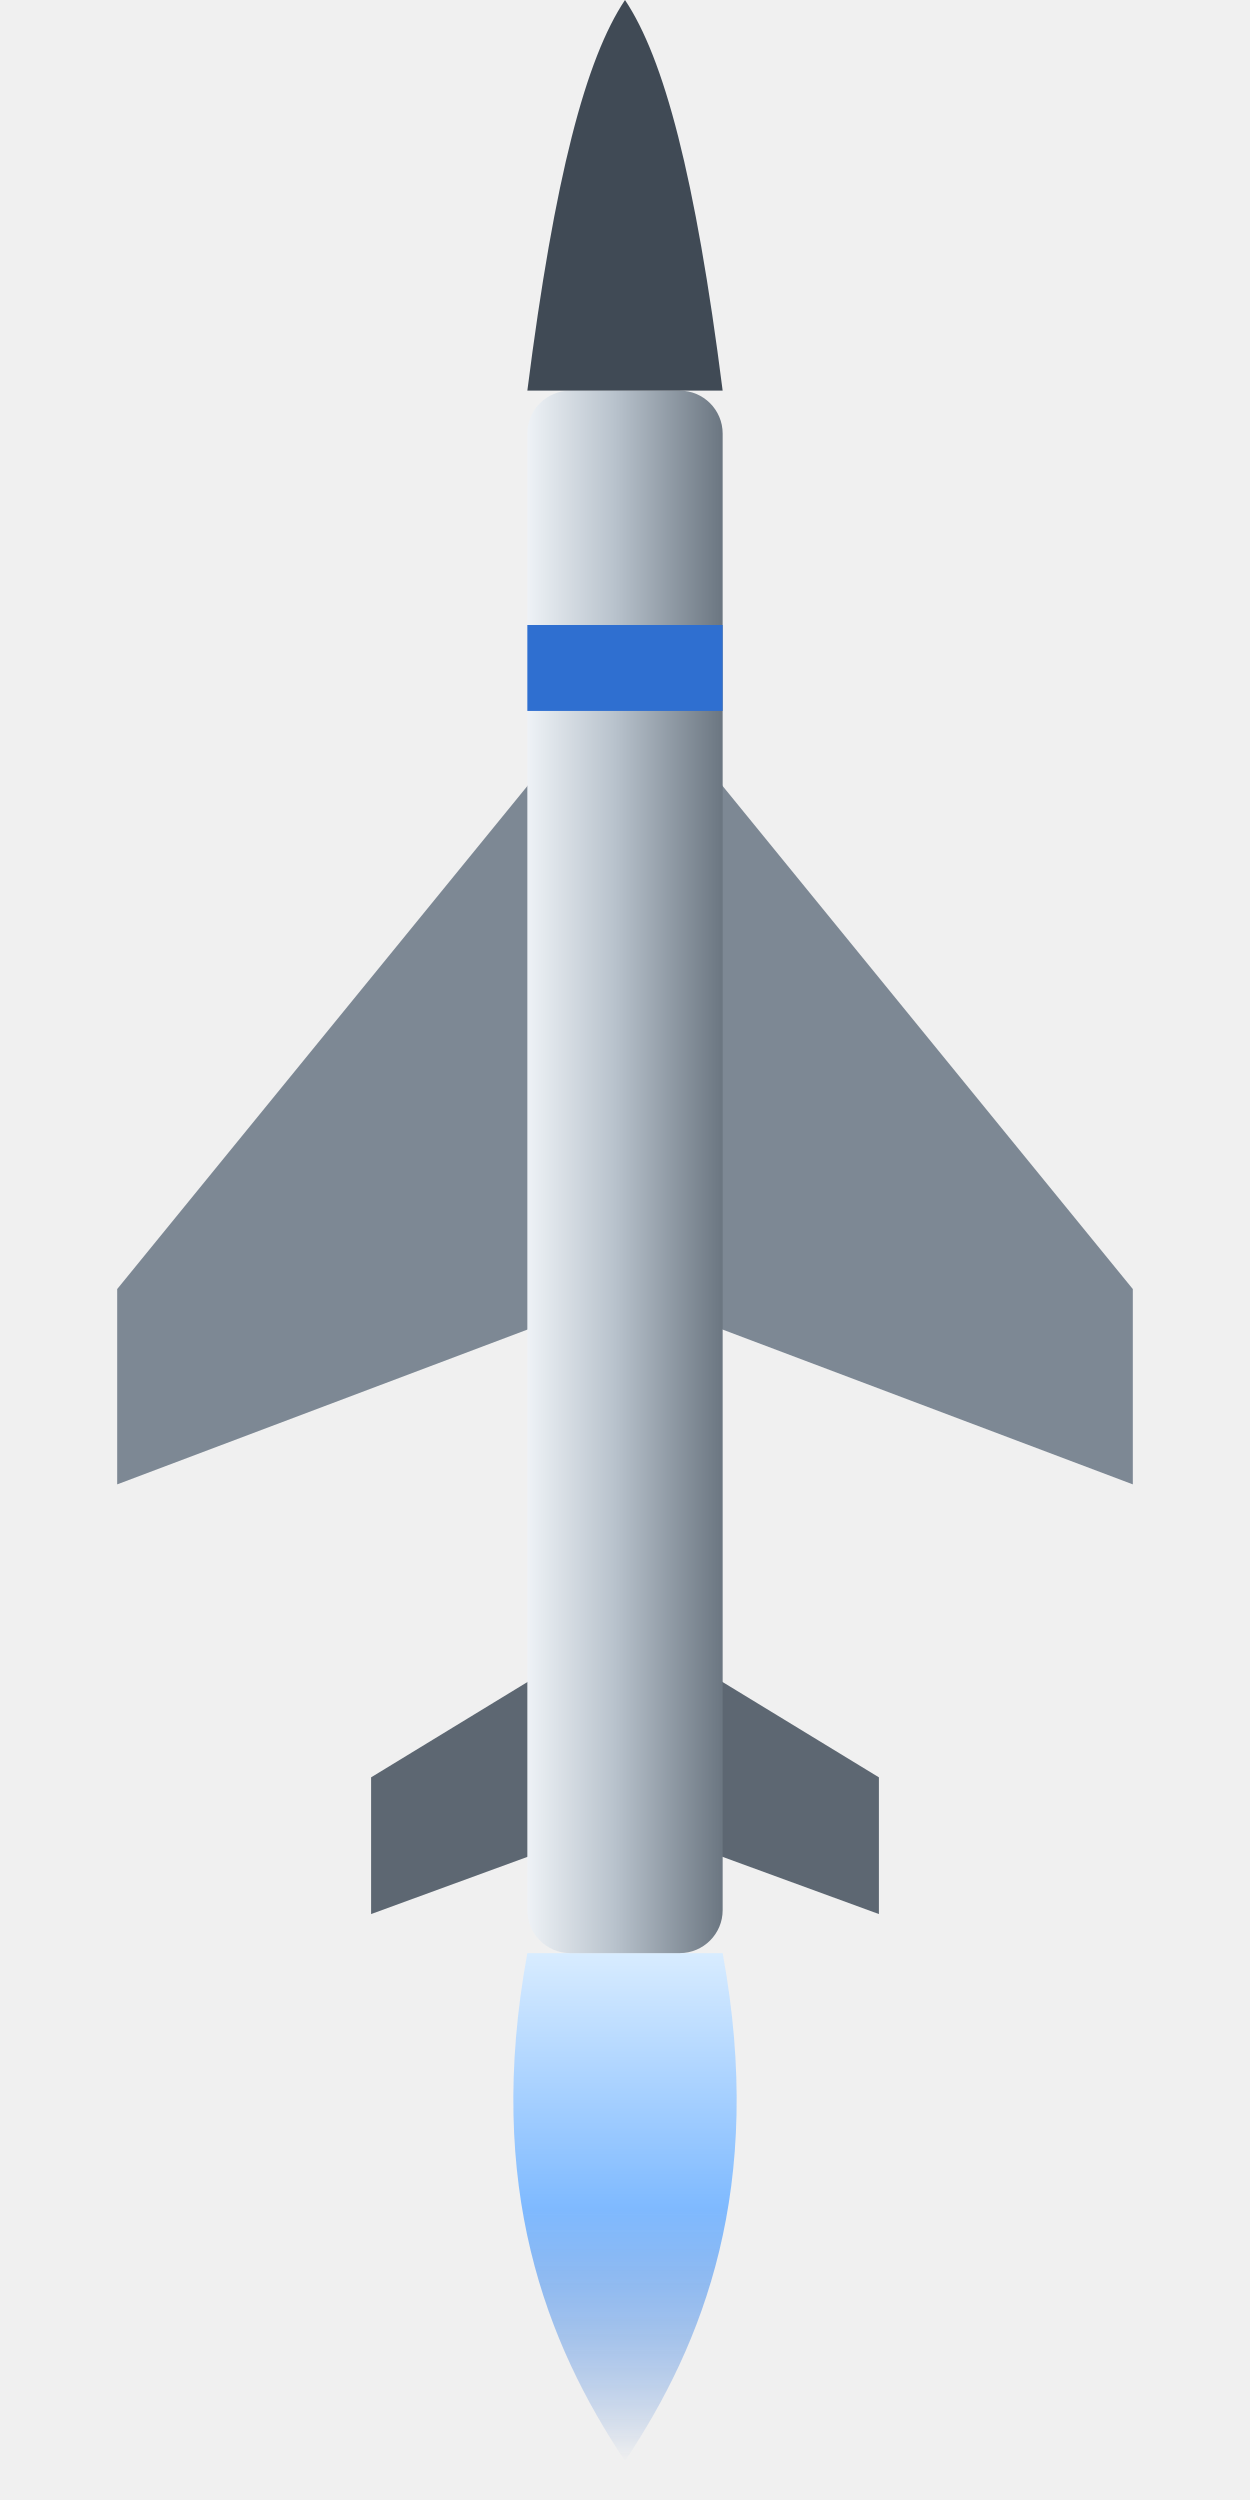
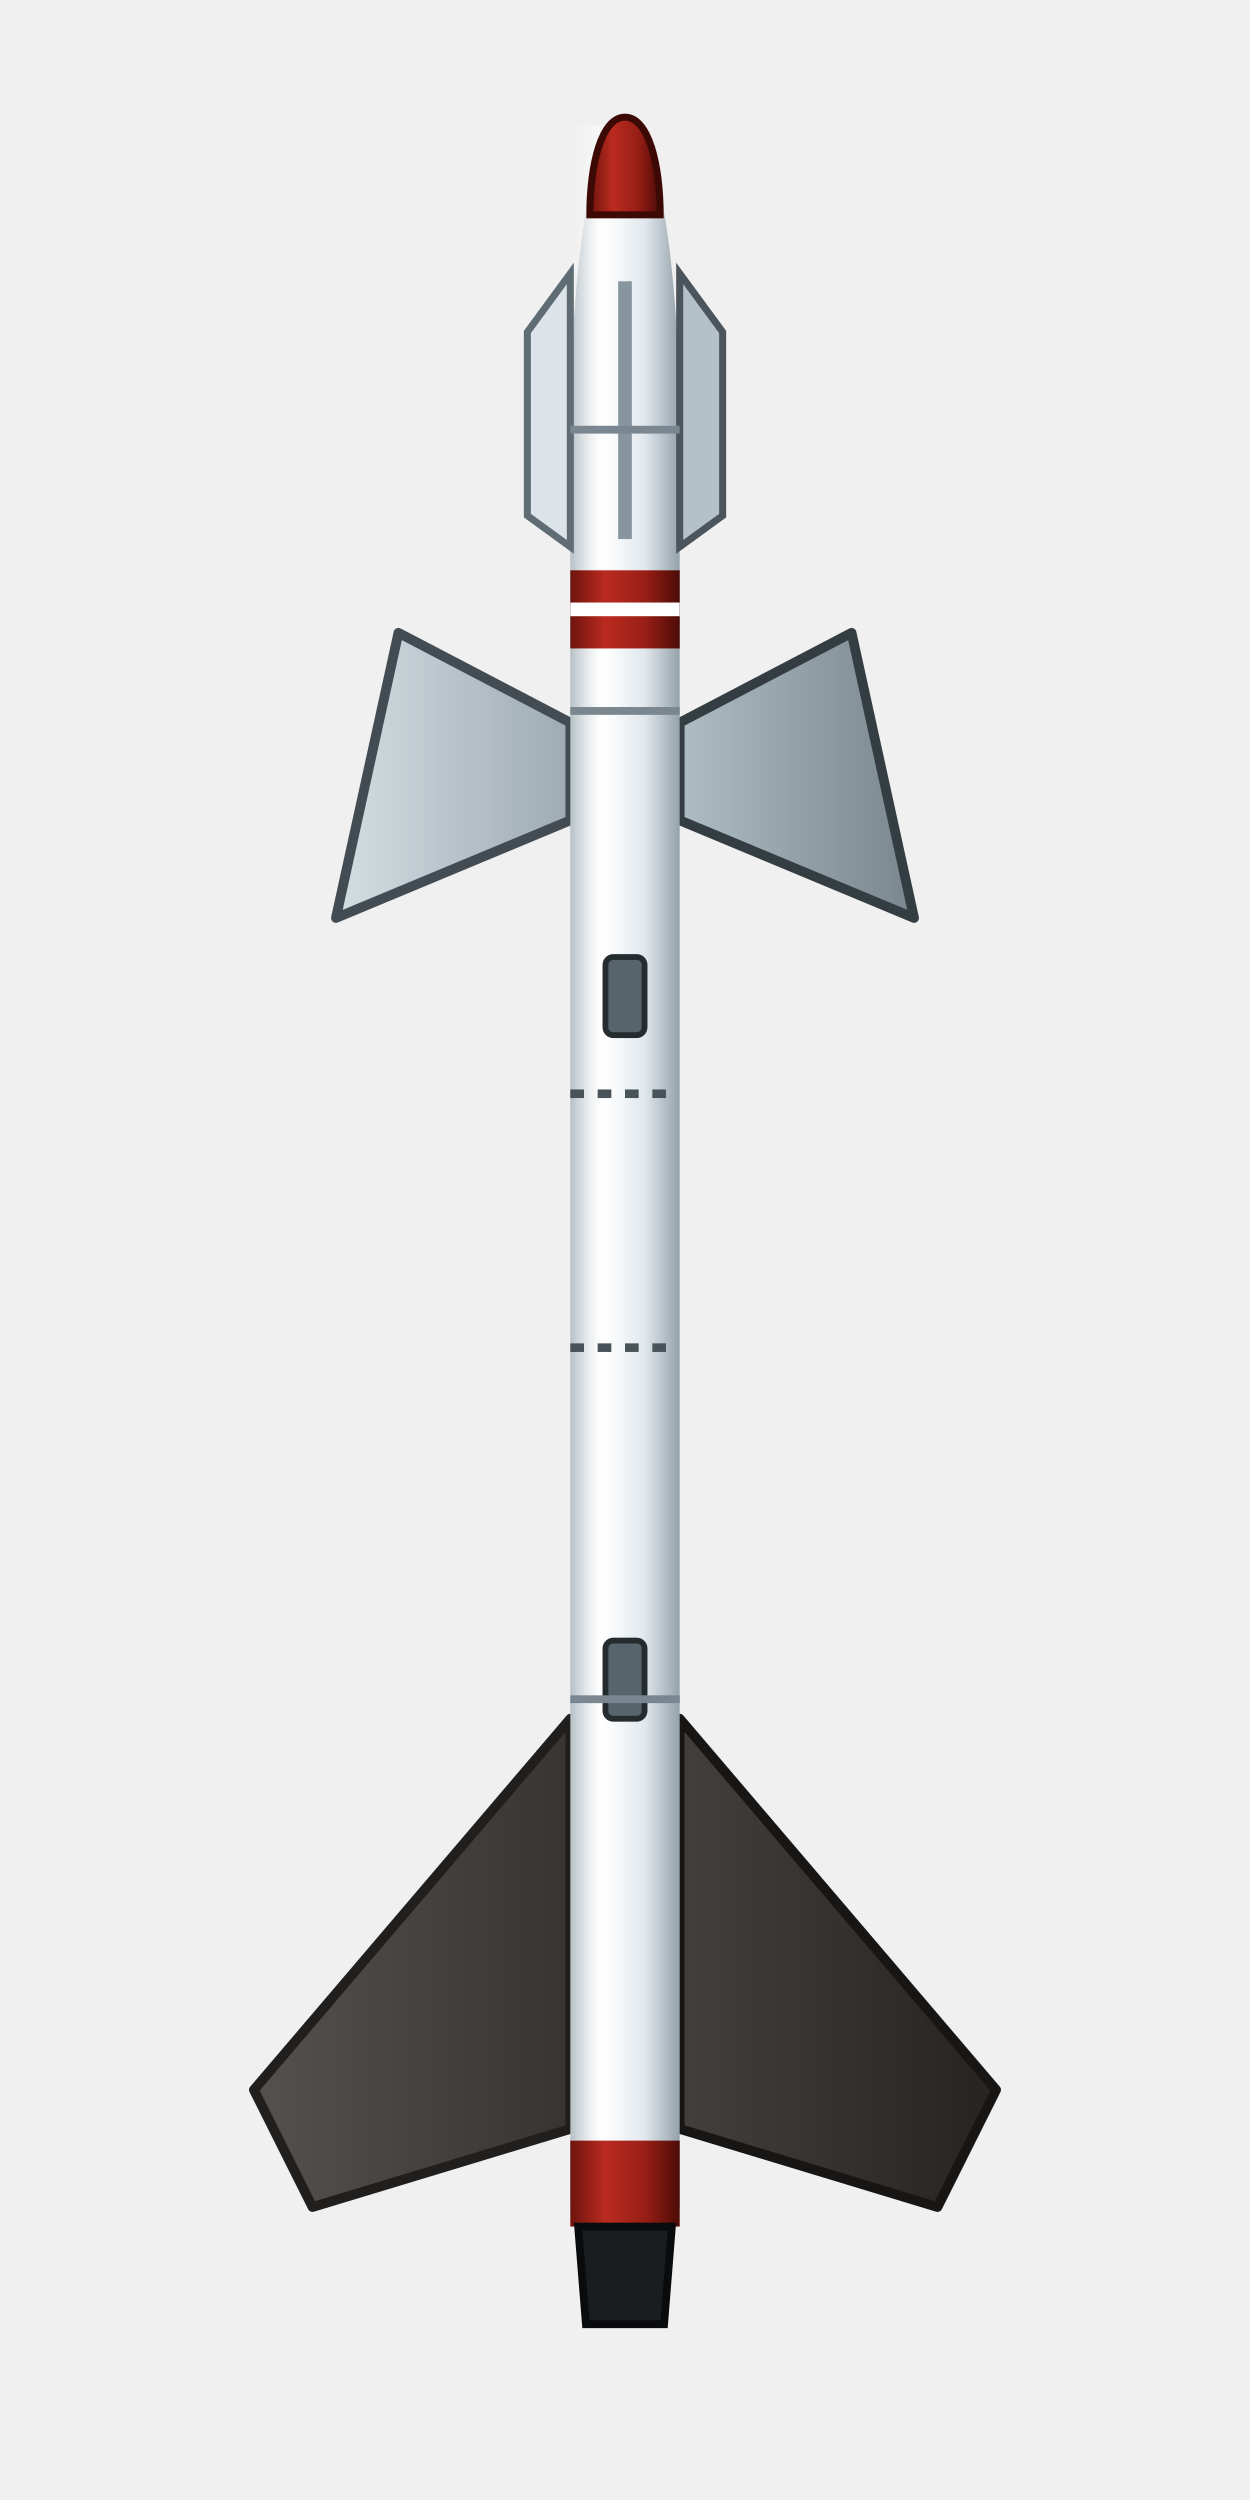
- <svg xmlns="http://www.w3.org/2000/svg" viewBox="0 0 32 64">
+ <svg xmlns="http://www.w3.org/2000/svg" viewBox="0 0 32 64" width="100%" height="100%">
  <defs>
-     <linearGradient id="sa-body" x1="0" y1="0" x2="1" y2="0">
-       <stop offset="0" stop-color="#eef2f6" />
-       <stop offset="0.45" stop-color="#b8c2cc" />
-       <stop offset="1" stop-color="#6b7681" />
+     <linearGradient id="alamo-white" x1="0" y1="0" x2="1" y2="0">
+       <stop offset="0%" stop-color="#b6c0c6" />
+       <stop offset="28%" stop-color="#ffffff" />
+       <stop offset="68%" stop-color="#e1e8ed" />
+       <stop offset="100%" stop-color="#95a2aa" />
    </linearGradient>
-     <linearGradient id="sa-flame" x1="0" y1="0" x2="0" y2="1">
-       <stop offset="0" stop-color="#d8ecff" />
-       <stop offset="0.5" stop-color="#7fbaff" />
-       <stop offset="1" stop-color="#2f6fd0" stop-opacity="0" />
+     <linearGradient id="alamo-shine" x1="0" y1="0" x2="1" y2="0">
+       <stop offset="0%" stop-color="#ffffff" stop-opacity="0" />
+       <stop offset="30%" stop-color="#ffffff" stop-opacity="0.45" />
+       <stop offset="55%" stop-color="#ffffff" stop-opacity="0" />
+     </linearGradient>
+     <linearGradient id="alamo-red" x1="0" y1="0" x2="1" y2="0">
+       <stop offset="0%" stop-color="#6e140e" />
+       <stop offset="32%" stop-color="#ba2b20" />
+       <stop offset="68%" stop-color="#991f16" />
+       <stop offset="100%" stop-color="#4d0c07" />
+     </linearGradient>
+     <linearGradient id="fin-butterfly-l" x1="0" y1="0" x2="1" y2="0">
+       <stop offset="0%" stop-color="#d4dde2" />
+       <stop offset="100%" stop-color="#9eabb2" />
+     </linearGradient>
+     <linearGradient id="fin-butterfly-r" x1="0" y1="0" x2="1" y2="0">
+       <stop offset="0%" stop-color="#aebcc3" />
+       <stop offset="100%" stop-color="#79868e" />
+     </linearGradient>
+     <linearGradient id="fin-tail-l" x1="0" y1="0" x2="1" y2="0">
+       <stop offset="0%" stop-color="#55514e" />
+       <stop offset="100%" stop-color="#383432" />
+     </linearGradient>
+     <linearGradient id="fin-tail-r" x1="0" y1="0" x2="1" y2="0">
+       <stop offset="0%" stop-color="#433f3c" />
+       <stop offset="100%" stop-color="#262321" />
    </linearGradient>
  </defs>
-   <path d="M13.5 50 L18.5 50 C19.6 56 18 60 16 63 C14 60 12.4 56 13.5 50 Z" fill="url(#sa-flame)" />
-   <path d="M13.6 43 L9.5 45.5 L9.5 49 L13.6 47.5 Z" fill="#5d6772" />
-   <path d="M18.4 43 L22.5 45.5 L22.5 49 L18.4 47.5 Z" fill="#5d6772" />
-   <path d="M13.6 20 L3 33 L3 38 L13.6 34 Z" fill="#7d8894" />
-   <path d="M18.4 20 L29 33 L29 38 L18.4 34 Z" fill="#7d8894" />
-   <rect x="13.5" y="10" width="5" height="40" rx="1.1" fill="url(#sa-body)" />
-   <rect x="13.5" y="16" width="5" height="2.2" fill="#2f6fd0" />
-   <path d="M13.5 10 C14.2 4.5 15 1.5 16 0 C17 1.5 17.8 4.5 18.5 10 Z" fill="#404a55" />
+   <polygon points="14.6,44 6.5,53.5 8,56.5 14.6,54.5" fill="url(#fin-tail-l)" stroke="#211f1e" stroke-width="0.25" stroke-linejoin="round" />
+   <polygon points="17.4,44 25.5,53.5 24,56.5 17.4,54.5" fill="url(#fin-tail-r)" stroke="#181615" stroke-width="0.25" stroke-linejoin="round" />
+   <polygon points="14.6,18.5 10.2,16.2 8.6,23.5 14.6,21" fill="url(#fin-butterfly-l)" stroke="#424c52" stroke-width="0.25" stroke-linejoin="round" />
+   <polygon points="17.4,18.5 21.8,16.2 23.4,23.5 17.4,21" fill="url(#fin-butterfly-r)" stroke="#343d42" stroke-width="0.25" stroke-linejoin="round" />
+   <path d="M 14.6 11             C 14.6 6.8, 15.2 3, 16 3             C 16.8 3, 17.4 6.8, 17.4 11             Z" fill="url(#alamo-white)" />
+   <rect x="14.6" y="11" width="2.8" height="45.5" fill="url(#alamo-white)" />
+   <rect x="14.6" y="3.2" width="2.8" height="53.3" fill="url(#alamo-shine)" />
+   <path d="M 15.1 5.5 C 15.1 4.2 15.4 3 16 3 C 16.6 3 16.9 4.2 16.9 5.5 Z" fill="url(#alamo-red)" stroke="#3d0905" stroke-width="0.18" />
+   <rect x="14.6" y="14.6" width="2.8" height="2" fill="url(#alamo-red)" />
+   <line x1="14.6" y1="15.6" x2="17.4" y2="15.6" stroke="#ffffff" stroke-width="0.35" />
+   <rect x="14.6" y="54.8" width="2.8" height="2.2" fill="url(#alamo-red)" />
+   <polygon points="14.6,7 13.5,8.5 13.5,13.2 14.6,14" fill="#dce4e9" stroke="#606c74" stroke-width="0.18" />
+   <polygon points="17.4,7 18.5,8.5 18.5,13.2 17.4,14" fill="#b5c1c8" stroke="#4b555b" stroke-width="0.18" />
+   <line x1="16" y1="7.2" x2="16" y2="13.8" stroke="#87959e" stroke-width="0.35" />
+   <line x1="14.6" y1="28" x2="17.4" y2="28" stroke="#485359" stroke-width="0.22" stroke-dasharray="0.35 0.35" />
+   <line x1="14.6" y1="34.5" x2="17.4" y2="34.5" stroke="#485359" stroke-width="0.22" stroke-dasharray="0.35 0.35" />
+   <rect x="15.5" y="24.5" width="1" height="2" rx="0.2" fill="#58646b" stroke="#252c30" stroke-width="0.15" />
+   <rect x="15.5" y="42" width="1" height="2" rx="0.2" fill="#58646b" stroke="#252c30" stroke-width="0.15" />
+   <line x1="14.6" y1="11" x2="17.4" y2="11" stroke="#7a8790" stroke-width="0.2" />
+   <line x1="14.6" y1="18.2" x2="17.4" y2="18.2" stroke="#7a8790" stroke-width="0.2" />
+   <line x1="14.6" y1="43.5" x2="17.4" y2="43.5" stroke="#7a8790" stroke-width="0.2" />
+   <path d="M 14.8 57 L 17.2 57 L 17 59.5 L 15 59.5 Z" fill="#1b1c1e" stroke="#0a0b0c" stroke-width="0.2" />
</svg>
